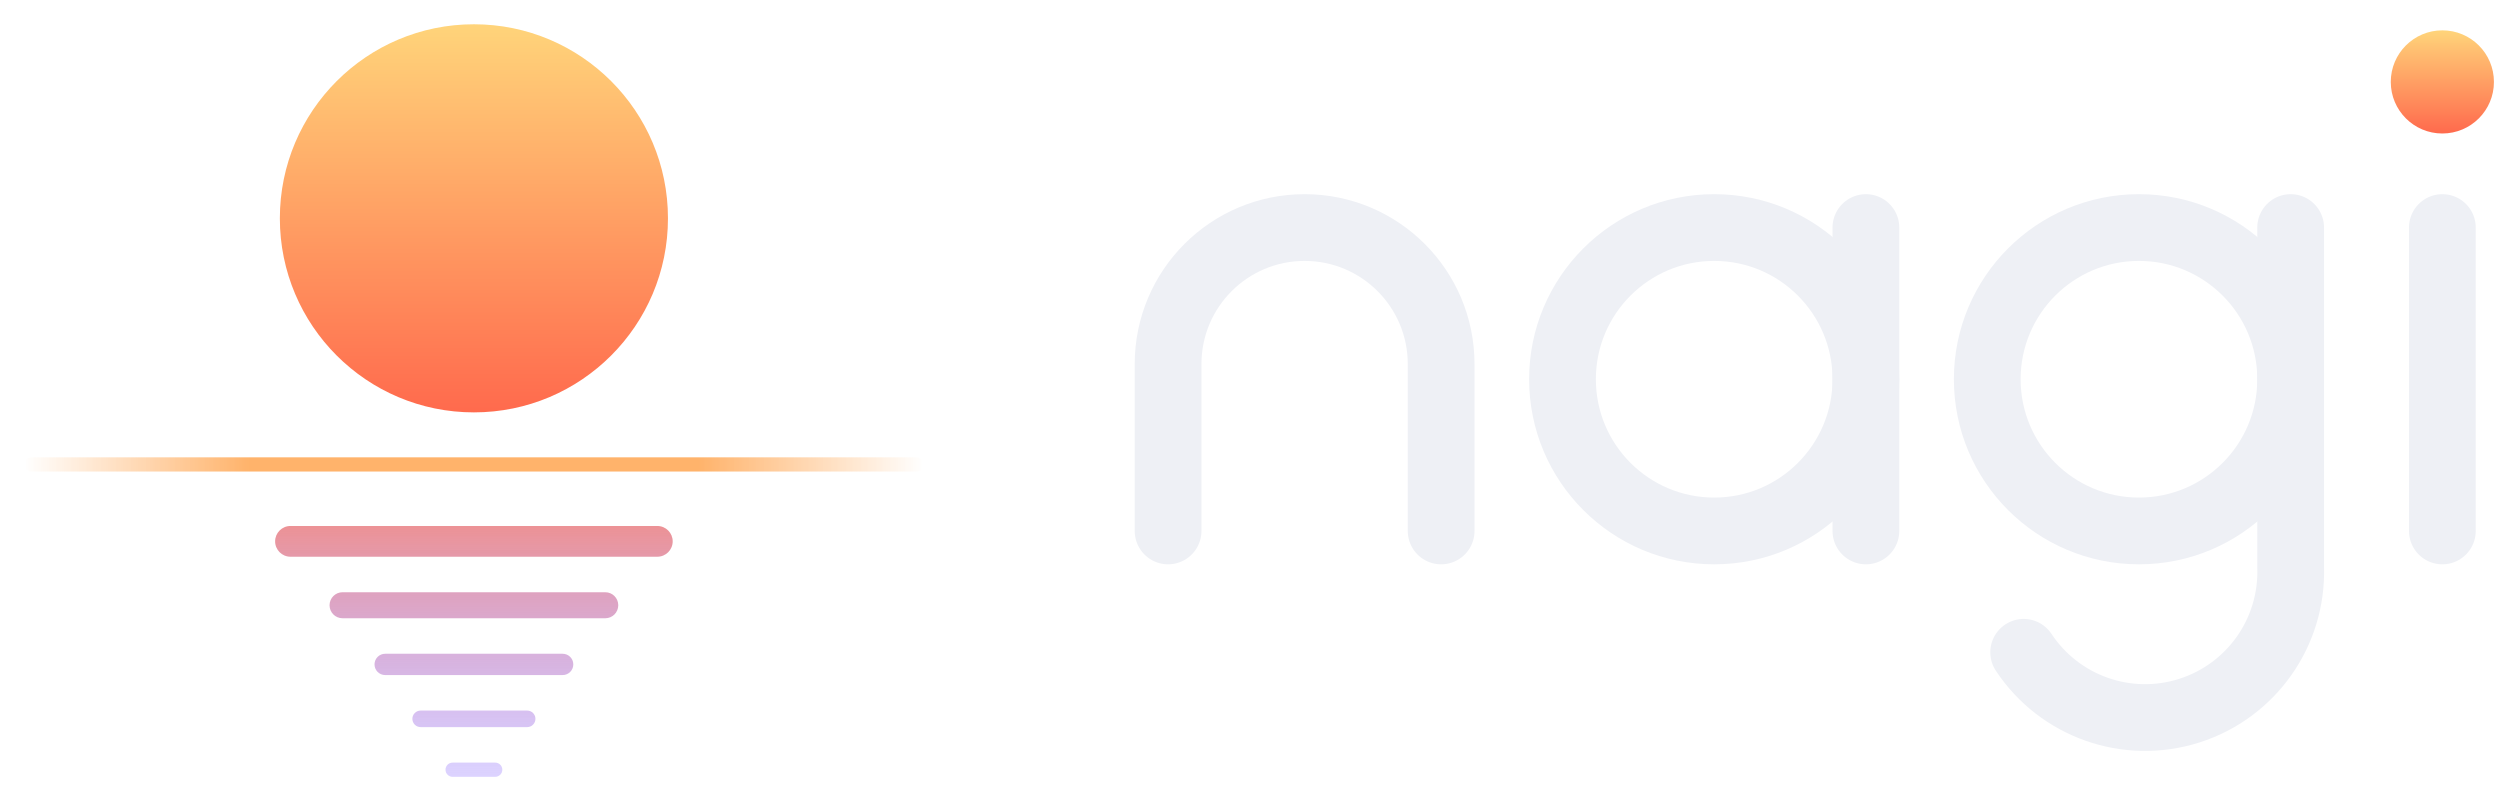
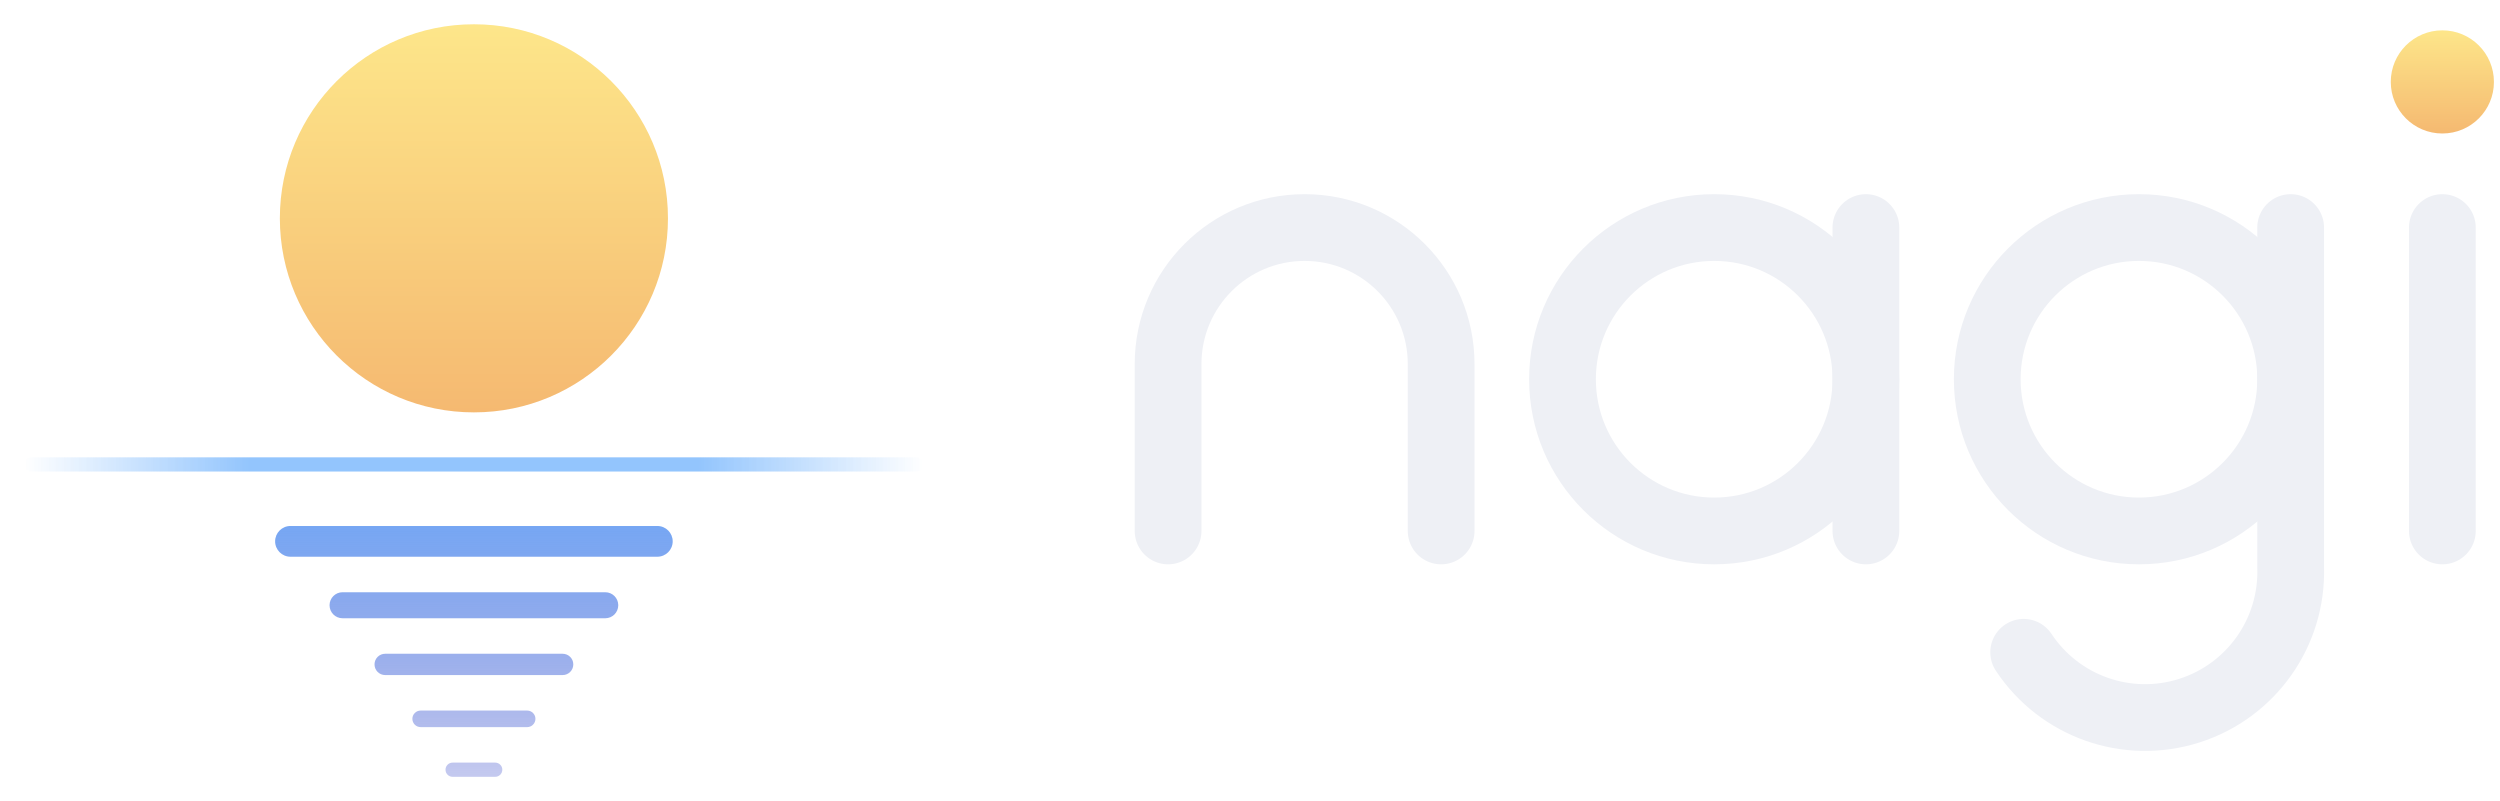
<svg xmlns="http://www.w3.org/2000/svg" viewBox="-8 -8 824 264" role="img" aria-label="nagi">
  <defs>
    <linearGradient id="sun" gradientUnits="userSpaceOnUse" x1="0" y1="106" x2="0" y2="270">
-       <stop offset="0" stop-color="#FFD47A" />
-       <stop offset="1" stop-color="#FF6A4D" />
+       <stop offset="0" stop-color="#FDE68A" />
+       <stop offset="1" stop-color="#F5B971" />
    </linearGradient>
    <linearGradient id="dot" gradientUnits="userSpaceOnUse" x1="0" y1="-65" x2="0" y2="-31">
-       <stop offset="0" stop-color="#FFD47A" />
-       <stop offset="1" stop-color="#FF6A4D" />
+       <stop offset="0" stop-color="#FDE68A" />
+       <stop offset="1" stop-color="#F5B971" />
    </linearGradient>
    <linearGradient id="water" gradientUnits="userSpaceOnUse" x1="0" y1="292" x2="0" y2="424">
-       <stop offset="0" stop-color="#FF7E5F" stop-opacity="0.95" />
-       <stop offset="1" stop-color="#8B6CFF" stop-opacity="0.3" />
+       <stop offset="0" stop-color="#60A5FA" stop-opacity="0.95" />
+       <stop offset="1" stop-color="#3B4CCA" stop-opacity="0.3" />
    </linearGradient>
    <linearGradient id="horizon" gradientUnits="userSpaceOnUse" x1="66" y1="0" x2="446" y2="0">
-       <stop offset="0" stop-color="#FFB36B" stop-opacity="0" />
-       <stop offset="0.25" stop-color="#FFB36B" />
-       <stop offset="0.75" stop-color="#FFB36B" />
-       <stop offset="1" stop-color="#FFB36B" stop-opacity="0" />
+       <stop offset="0" stop-color="#93C5FD" stop-opacity="0" />
+       <stop offset="0.25" stop-color="#93C5FD" />
+       <stop offset="0.75" stop-color="#93C5FD" />
+       <stop offset="1" stop-color="#93C5FD" stop-opacity="0" />
    </linearGradient>
  </defs>
  <g transform="translate(-51.48 -82.68) scale(0.78)">
    <circle cx="256" cy="188" r="82" fill="url(#sun)" />
    <rect x="66" y="289" width="380" height="6" rx="3" fill="url(#horizon)" />
    <g fill="url(#water)">
      <rect x="172" y="318" width="168" height="13" rx="6.5" />
      <rect x="195" y="346" width="122" height="11" rx="5.5" />
      <rect x="214" y="372" width="84" height="9" rx="4.5" />
      <rect x="230" y="396" width="52" height="7" rx="3.5" />
      <rect x="244" y="418" width="24" height="6" rx="3" />
    </g>
  </g>
  <g transform="translate(377 67)">
    <g fill="none" stroke="#EEF0F5" stroke-width="22" stroke-linecap="round" stroke-linejoin="round">
      <path d="M0 100V45A45 45 0 0 1 90 45V100" />
      <circle cx="180" cy="50" r="50" />
      <path d="M230 0V100" />
      <circle cx="320" cy="50" r="50" />
      <path d="M370 0V112A48 48 0 0 1 282 140" />
      <path d="M420 0V100" />
    </g>
    <circle cx="420" cy="-48" r="17" fill="url(#dot)" />
  </g>
</svg>
